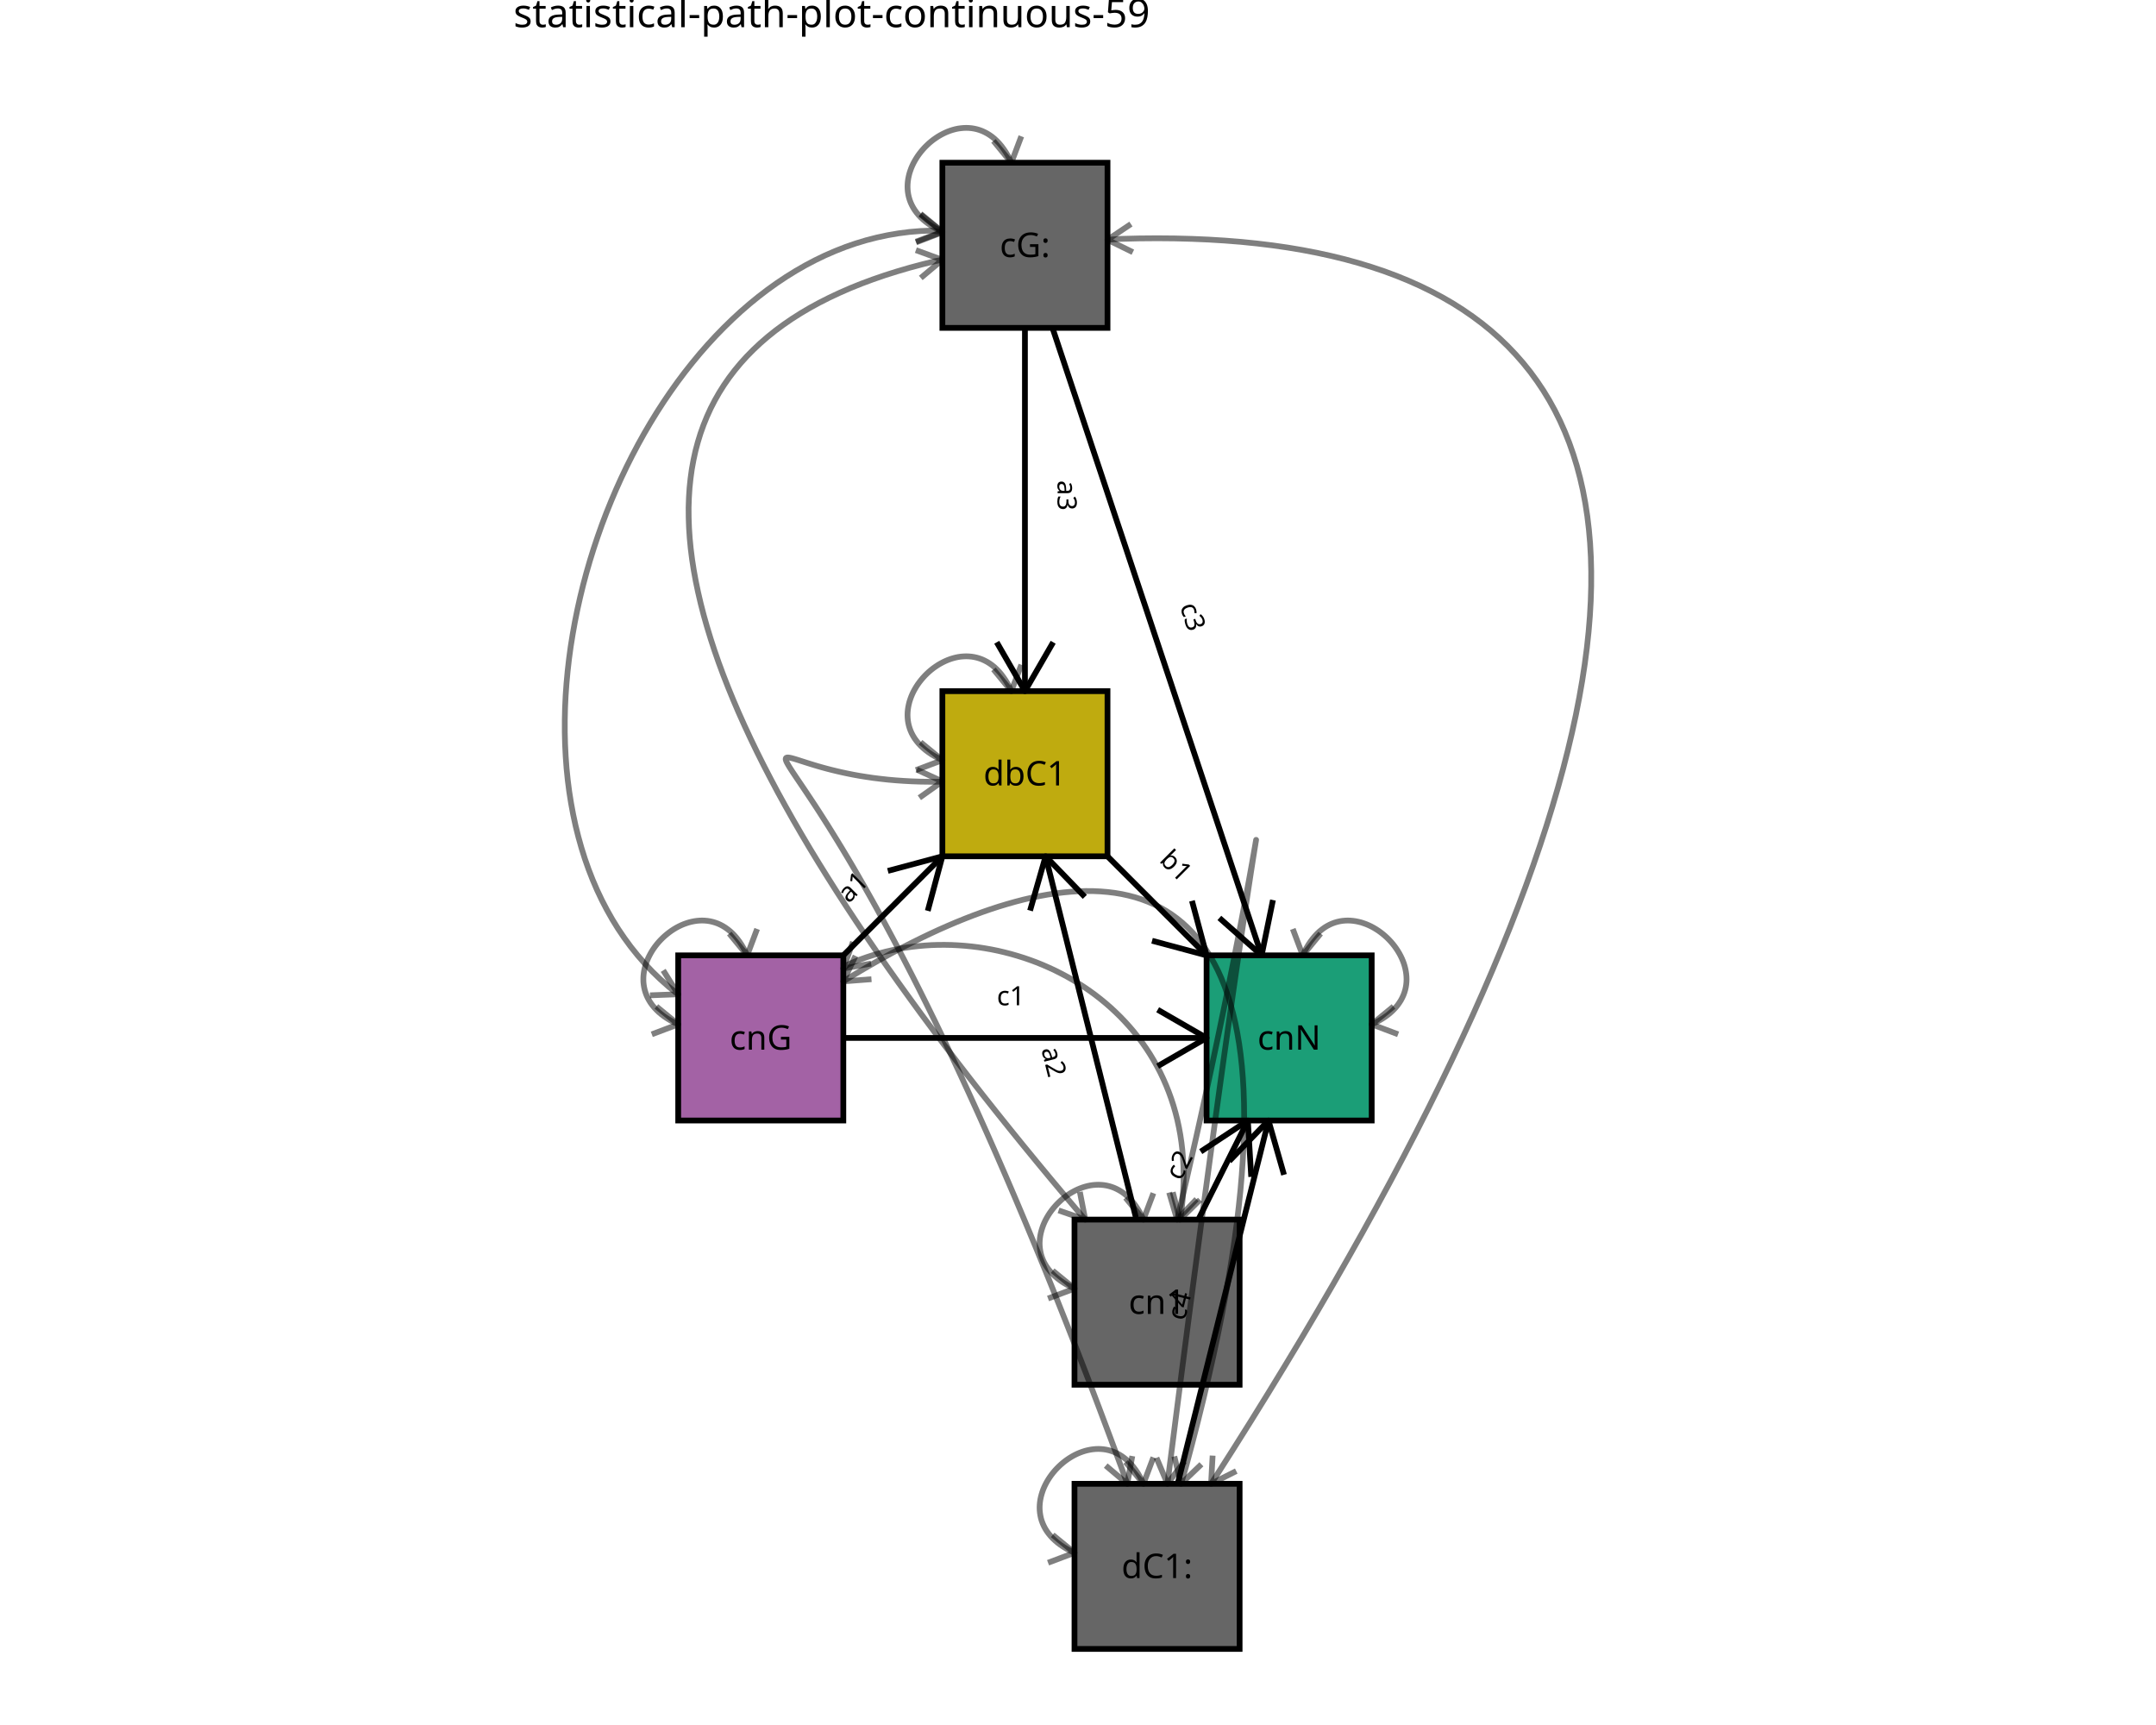
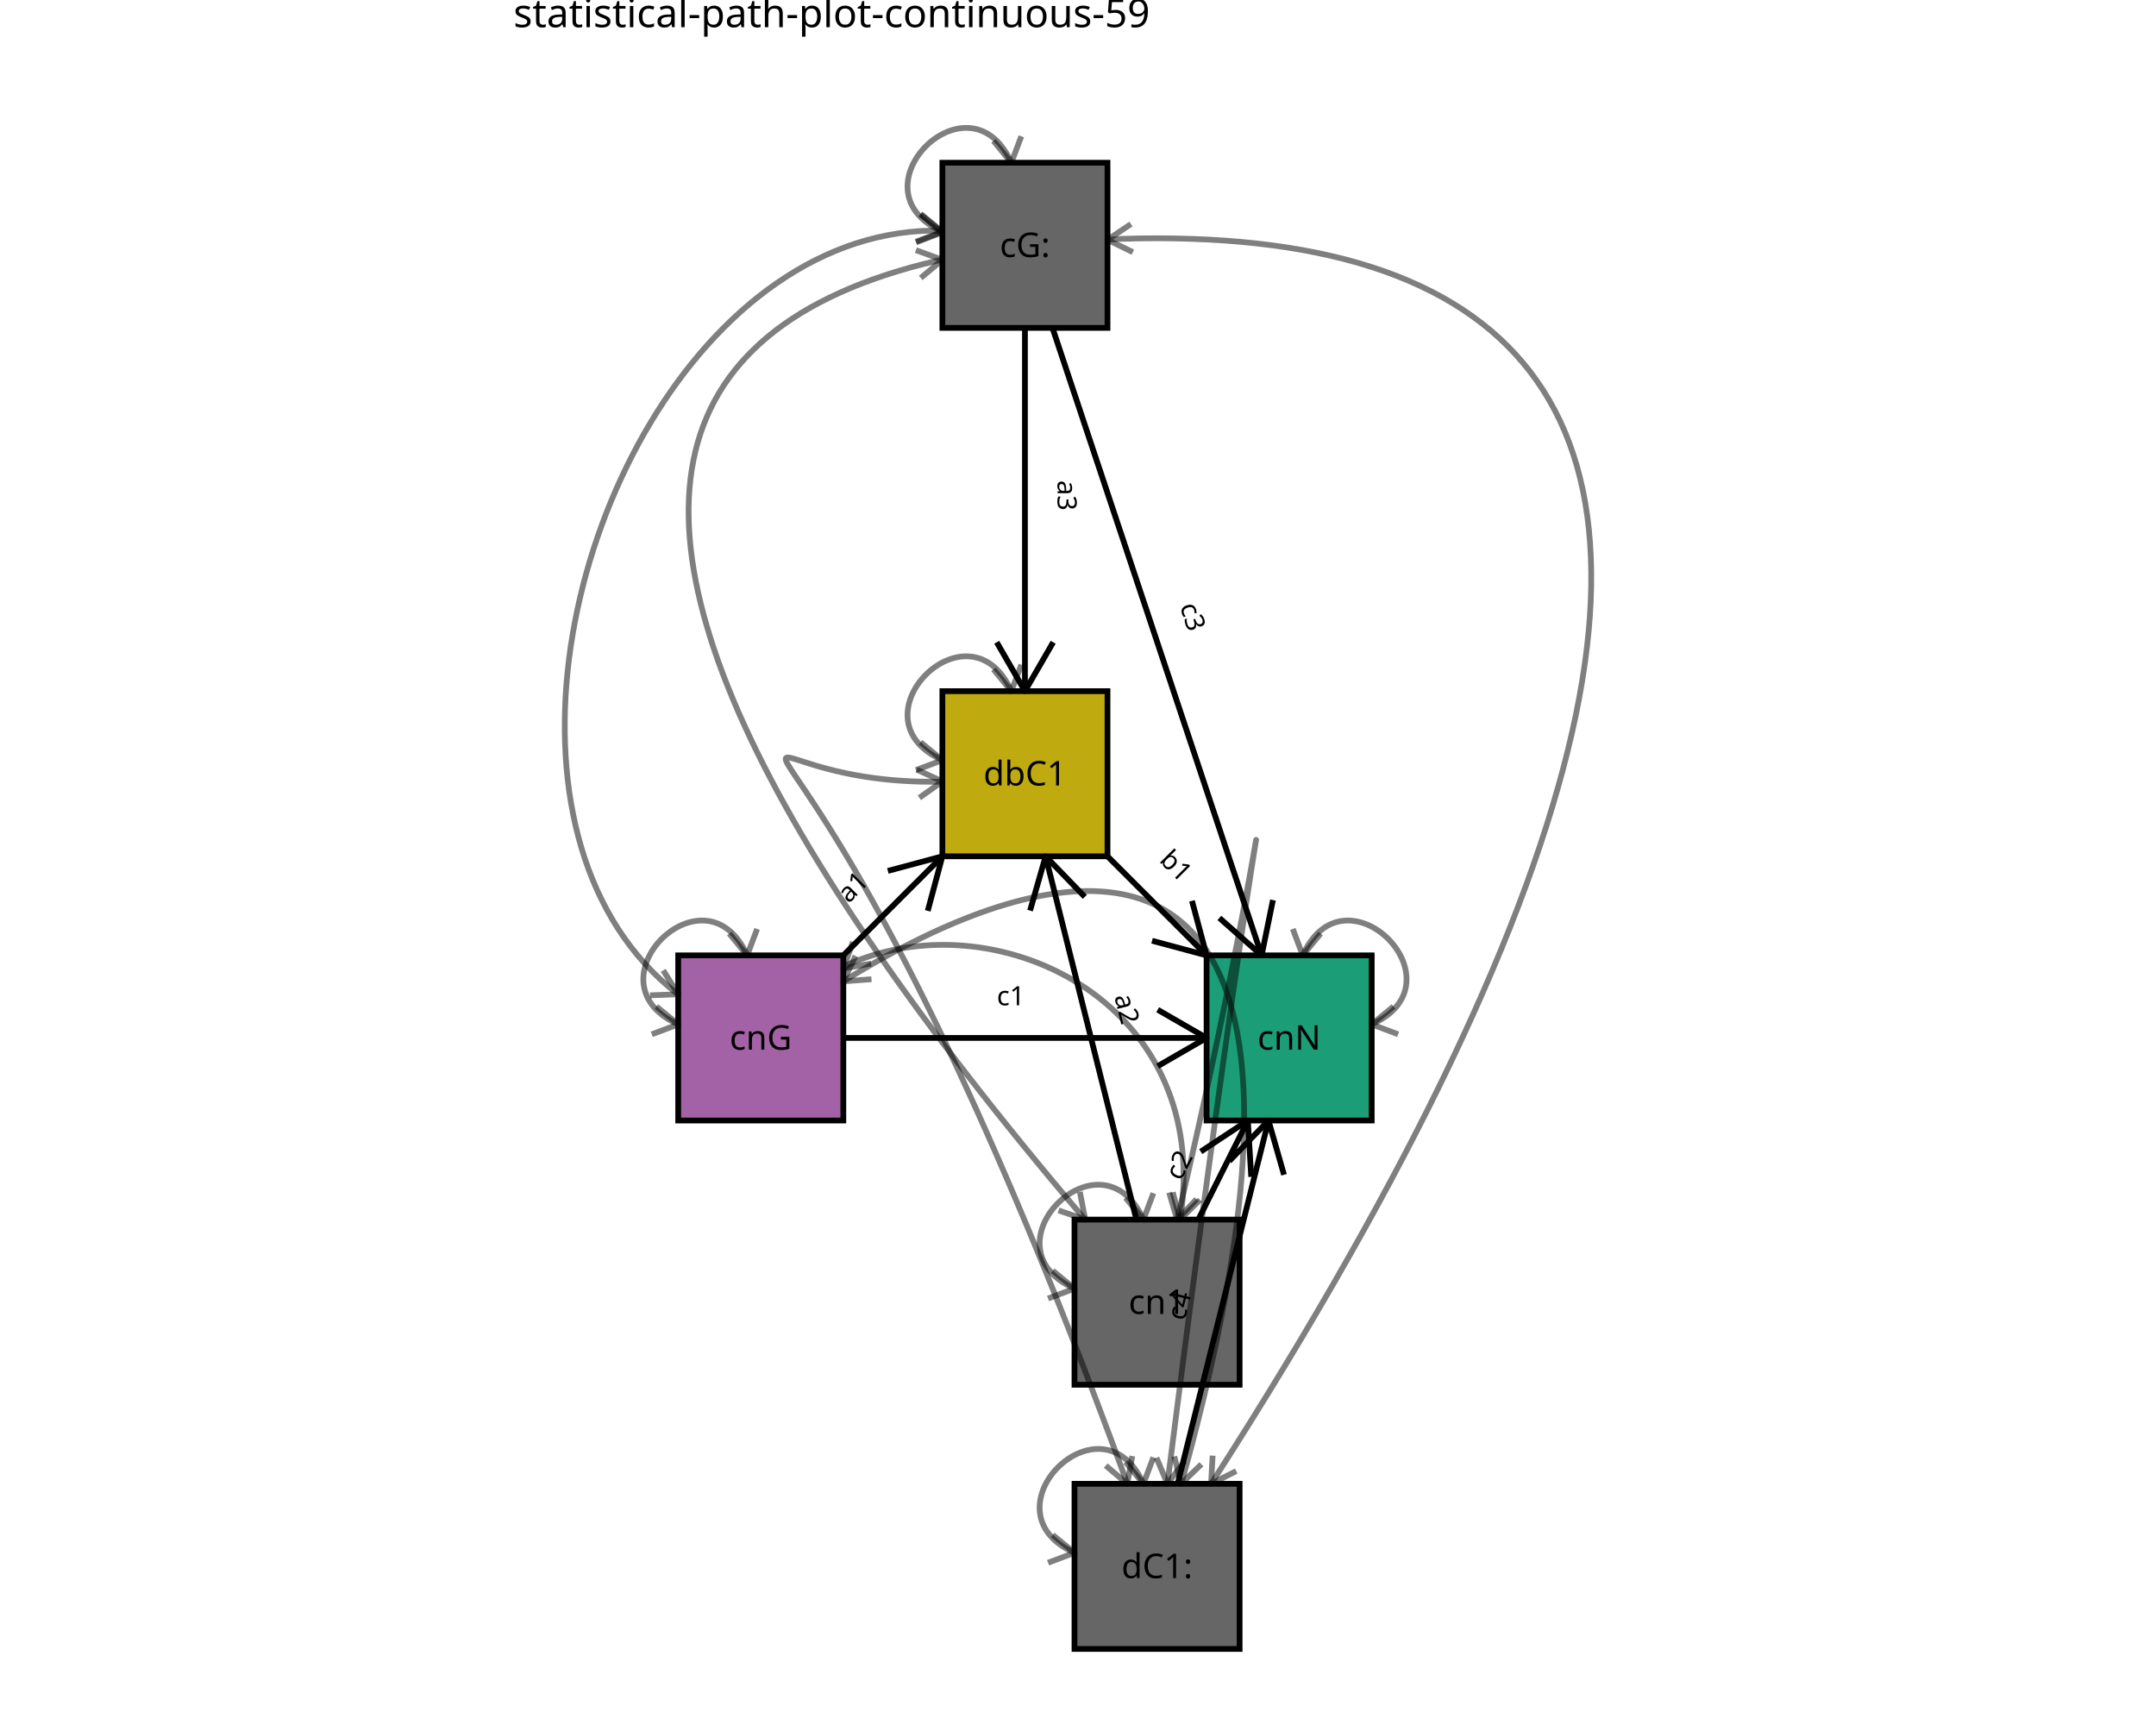
<svg xmlns="http://www.w3.org/2000/svg" class="svglite" data-engine-version="2.0" width="720.00pt" height="576.00pt" viewBox="0 0 720.00 576.00">
  <defs>
    <style type="text/css">
    .svglite line, .svglite polyline, .svglite polygon, .svglite path, .svglite rect, .svglite circle {
      fill: none;
      stroke: #000000;
      stroke-linecap: round;
      stroke-linejoin: round;
      stroke-miterlimit: 10.00;
    }
  </style>
  </defs>
  <rect width="100%" height="100%" style="stroke: none; fill: #FFFFFF;" />
  <defs>
    <clipPath id="cpMC4wMHw3MjAuMDB8MC4wMHw1NzYuMDA=">
      <rect x="0.00" y="0.00" width="720.00" height="576.00" />
    </clipPath>
  </defs>
  <g clip-path="url(#cpMC4wMHw3MjAuMDB8MC4wMHw1NzYuMDA=)">
</g>
  <defs>
    <clipPath id="cpMTcxLjQ3fDU0OC41M3wwLjAwfDU3Ni4wMA==">
      <rect x="171.47" y="0.00" width="377.07" height="576.00" />
    </clipPath>
  </defs>
  <g clip-path="url(#cpMTcxLjQ3fDU0OC41M3wwLjAwfDU3Ni4wMA==)">
    <rect x="171.47" y="0.00" width="377.07" height="576.00" style="stroke-width: 10.67; stroke: none;" />
  </g>
  <g clip-path="url(#cpMC4wMHw3MjAuMDB8MC4wMHw1NzYuMDA=)">
</g>
  <defs>
    <clipPath id="cpMTcxLjQ3fDU0OC41M3wxNy4zMHw1NzYuMDA=">
      <rect x="171.47" y="17.30" width="377.07" height="558.70" />
    </clipPath>
  </defs>
  <g clip-path="url(#cpMTcxLjQ3fDU0OC41M3wxNy4zMHw1NzYuMDA=)">
    <rect x="171.47" y="17.30" width="377.07" height="558.70" style="stroke-width: 10.67; stroke: none;" />
    <rect x="226.49" y="319.01" width="55.14" height="55.14" style="stroke-width: 1.92; stroke-linecap: butt; stroke-linejoin: miter; fill: #A362A5;" />
    <rect x="402.94" y="319.01" width="55.14" height="55.14" style="stroke-width: 1.92; stroke-linecap: butt; stroke-linejoin: miter; fill: #1B9E77;" />
    <rect x="314.71" y="230.79" width="55.14" height="55.14" style="stroke-width: 1.92; stroke-linecap: butt; stroke-linejoin: miter; fill: #BFAB0F;" />
    <rect x="358.83" y="407.24" width="55.14" height="55.14" style="stroke-width: 1.92; stroke-linecap: butt; stroke-linejoin: miter; fill: #666666;" />
    <rect x="314.71" y="54.34" width="55.14" height="55.14" style="stroke-width: 1.92; stroke-linecap: butt; stroke-linejoin: miter; fill: #666666;" />
    <rect x="358.83" y="495.46" width="55.14" height="55.14" style="stroke-width: 1.92; stroke-linecap: butt; stroke-linejoin: miter; fill: #666666;" />
    <polyline points="281.63,346.58 282.58,346.58 284.36,346.58 286.14,346.58 287.92,346.58 289.71,346.58 291.49,346.58 293.27,346.58 295.05,346.58 296.83,346.58 298.62,346.58 300.40,346.58 302.18,346.58 303.96,346.58 305.75,346.58 307.53,346.58 309.31,346.58 311.09,346.58 312.88,346.58 314.66,346.58 316.44,346.58 318.22,346.58 320.00,346.58 321.79,346.58 323.57,346.58 325.35,346.58 327.13,346.58 328.92,346.58 330.70,346.58 332.48,346.58 334.26,346.58 336.05,346.58 337.83,346.58 339.61,346.58 341.39,346.58 343.17,346.58 344.96,346.58 346.74,346.58 348.52,346.58 350.30,346.58 352.09,346.58 353.87,346.58 355.65,346.58 357.43,346.58 359.22,346.58 361.00,346.58 362.78,346.58 364.56,346.58 366.34,346.58 368.13,346.58 369.91,346.58 371.69,346.58 373.47,346.58 375.26,346.58 377.04,346.58 378.82,346.58 380.60,346.58 382.39,346.58 384.17,346.58 385.95,346.58 387.73,346.58 389.51,346.58 391.30,346.58 393.08,346.58 394.86,346.58 396.64,346.58 398.43,346.58 400.21,346.58 401.99,346.58 402.94,346.58 " style="stroke-width: 1.92; stroke-linecap: butt;" />
    <polyline points="386.61,356.01 402.94,346.58 386.61,337.16 " style="stroke-width: 1.92; stroke-linecap: butt;" />
    <polyline points="281.63,319.01 281.68,318.96 282.58,318.07 283.47,317.18 284.36,316.29 285.25,315.39 286.14,314.50 287.03,313.61 287.92,312.72 288.81,311.83 289.71,310.94 290.60,310.05 291.49,309.16 292.38,308.26 293.27,307.37 294.16,306.48 295.05,305.59 295.94,304.70 296.83,303.81 297.73,302.92 298.62,302.03 299.51,301.14 300.40,300.24 301.29,299.35 302.18,298.46 303.07,297.57 303.96,296.68 304.85,295.79 305.75,294.90 306.64,294.01 307.53,293.12 308.42,292.22 309.31,291.33 310.20,290.44 311.09,289.55 311.98,288.66 312.88,287.77 313.77,286.88 314.66,285.99 314.71,285.93 " style="stroke-width: 1.92; stroke-linecap: butt;" />
    <polyline points="309.83,304.14 314.71,285.93 296.50,290.81 " style="stroke-width: 1.92; stroke-linecap: butt;" />
    <polyline points="369.85,285.93 369.91,285.99 370.80,286.88 371.69,287.77 372.58,288.66 373.47,289.55 374.37,290.44 375.26,291.33 376.15,292.22 377.04,293.12 377.93,294.01 378.82,294.90 379.71,295.79 380.60,296.68 381.49,297.57 382.39,298.46 383.28,299.35 384.17,300.24 385.06,301.14 385.95,302.03 386.84,302.92 387.73,303.81 388.62,304.70 389.51,305.59 390.41,306.48 391.30,307.37 392.19,308.26 393.08,309.16 393.97,310.05 394.86,310.94 395.75,311.83 396.64,312.72 397.54,313.61 398.43,314.50 399.32,315.39 400.21,316.29 401.10,317.18 401.99,318.07 402.88,318.96 402.94,319.01 " style="stroke-width: 1.92; stroke-linecap: butt;" />
    <polyline points="384.73,314.13 402.94,319.01 398.06,300.80 " style="stroke-width: 1.92; stroke-linecap: butt;" />
    <polyline points="400.18,407.24 400.21,407.18 400.65,406.29 401.10,405.40 401.55,404.51 401.99,403.62 402.44,402.73 402.88,401.84 403.33,400.95 403.77,400.05 404.22,399.16 404.66,398.27 405.11,397.38 405.56,396.49 406.00,395.60 406.45,394.71 406.89,393.82 407.34,392.93 407.78,392.03 408.23,391.14 408.67,390.25 409.12,389.36 409.57,388.47 410.01,387.58 410.46,386.69 410.90,385.80 411.35,384.90 411.79,384.01 412.24,383.12 412.69,382.23 413.13,381.34 413.58,380.45 414.02,379.56 414.47,378.67 414.91,377.78 415.36,376.88 415.80,375.99 416.25,375.10 416.70,374.21 416.72,374.16 " style="stroke-width: 1.92; stroke-linecap: butt;" />
    <polyline points="417.85,392.97 416.72,374.16 400.99,384.54 " style="stroke-width: 1.92; stroke-linecap: butt;" />
    <polyline points="379.50,407.24 379.27,406.29 378.82,404.51 378.38,402.73 377.93,400.95 377.48,399.16 377.04,397.38 376.59,395.60 376.15,393.82 375.70,392.03 375.26,390.25 374.81,388.47 374.37,386.69 373.92,384.90 373.47,383.12 373.03,381.34 372.58,379.56 372.14,377.78 371.69,375.99 371.25,374.21 370.80,372.43 370.36,370.65 369.91,368.86 369.46,367.08 369.02,365.30 368.57,363.52 368.13,361.73 367.68,359.95 367.24,358.17 366.79,356.39 366.34,354.61 365.90,352.82 365.45,351.04 365.01,349.26 364.56,347.48 364.12,345.69 363.67,343.91 363.23,342.13 362.78,340.35 362.33,338.56 361.89,336.78 361.44,335.00 361.00,333.22 360.55,331.44 360.11,329.65 359.66,327.87 359.22,326.09 358.77,324.31 358.32,322.52 357.88,320.74 357.43,318.96 356.99,317.18 356.54,315.39 356.10,313.61 355.65,311.83 355.21,310.05 354.76,308.26 354.31,306.48 353.87,304.70 353.42,302.92 352.98,301.14 352.53,299.35 352.09,297.57 351.64,295.79 351.20,294.01 350.75,292.22 350.30,290.44 349.86,288.66 349.41,286.88 349.18,285.93 " style="stroke-width: 1.92; stroke-linecap: butt;" />
    <polyline points="362.28,299.48 349.18,285.93 343.99,304.06 " style="stroke-width: 1.92; stroke-linecap: butt;" />
    <polyline points="351.47,109.48 352.09,111.32 352.98,113.99 353.87,116.67 354.76,119.34 355.65,122.01 356.54,124.69 357.43,127.36 358.32,130.03 359.22,132.71 360.11,135.38 361.00,138.05 361.89,140.73 362.78,143.40 363.67,146.07 364.56,148.75 365.45,151.42 366.34,154.09 367.24,156.77 368.13,159.44 369.02,162.11 369.91,164.79 370.80,167.46 371.69,170.14 372.58,172.81 373.47,175.48 374.37,178.16 375.26,180.83 376.15,183.50 377.04,186.18 377.93,188.85 378.82,191.52 379.71,194.20 380.60,196.87 381.49,199.54 382.39,202.22 383.28,204.89 384.17,207.56 385.06,210.24 385.95,212.91 386.84,215.58 387.73,218.26 388.62,220.93 389.51,223.60 390.41,226.28 391.30,228.95 392.19,231.63 393.08,234.30 393.97,236.97 394.86,239.65 395.75,242.32 396.64,244.99 397.54,247.67 398.43,250.34 399.32,253.01 400.21,255.69 401.10,258.36 401.99,261.03 402.88,263.71 403.77,266.38 404.66,269.05 405.56,271.73 406.45,274.40 407.34,277.07 408.23,279.75 409.12,282.42 410.01,285.09 410.90,287.77 411.79,290.44 412.69,293.12 413.58,295.79 414.47,298.46 415.36,301.14 416.25,303.81 417.14,306.48 418.03,309.16 418.92,311.83 419.81,314.50 420.71,317.18 421.32,319.01 " style="stroke-width: 1.92; stroke-linecap: butt;" />
    <polyline points="407.21,306.51 421.32,319.01 425.10,300.54 " style="stroke-width: 1.92; stroke-linecap: butt;" />
    <polyline points="342.28,109.48 342.28,110.43 342.28,112.21 342.28,113.99 342.28,115.77 342.28,117.56 342.28,119.34 342.28,121.12 342.28,122.90 342.28,124.69 342.28,126.47 342.28,128.25 342.28,130.03 342.28,131.82 342.28,133.60 342.28,135.38 342.28,137.16 342.28,138.94 342.28,140.73 342.28,142.51 342.28,144.29 342.28,146.07 342.28,147.86 342.28,149.64 342.28,151.42 342.28,153.20 342.28,154.99 342.28,156.77 342.28,158.55 342.28,160.33 342.28,162.11 342.28,163.90 342.28,165.68 342.28,167.46 342.28,169.24 342.28,171.03 342.28,172.81 342.28,174.59 342.28,176.37 342.28,178.16 342.28,179.94 342.28,181.72 342.28,183.50 342.28,185.28 342.28,187.07 342.28,188.85 342.28,190.63 342.28,192.41 342.28,194.20 342.28,195.98 342.28,197.76 342.28,199.54 342.28,201.33 342.28,203.11 342.28,204.89 342.28,206.67 342.28,208.46 342.28,210.24 342.28,212.02 342.28,213.80 342.28,215.58 342.28,217.37 342.28,219.15 342.28,220.93 342.28,222.71 342.28,224.50 342.28,226.28 342.28,228.06 342.28,229.84 342.28,230.79 " style="stroke-width: 1.92; stroke-linecap: butt;" />
    <polyline points="332.86,214.46 342.28,230.79 351.71,214.46 " style="stroke-width: 1.92; stroke-linecap: butt;" />
    <polyline points="393.29,495.46 393.53,494.52 393.97,492.74 394.42,490.95 394.86,489.17 395.31,487.39 395.75,485.61 396.20,483.82 396.64,482.04 397.09,480.26 397.54,478.48 397.98,476.69 398.43,474.91 398.87,473.13 399.32,471.35 399.76,469.56 400.21,467.78 400.65,466.00 401.10,464.22 401.55,462.44 401.99,460.65 402.44,458.87 402.88,457.09 403.33,455.31 403.77,453.52 404.22,451.74 404.66,449.96 405.11,448.18 405.56,446.39 406.00,444.61 406.45,442.83 406.89,441.05 407.34,439.27 407.78,437.48 408.23,435.70 408.67,433.92 409.12,432.14 409.57,430.35 410.01,428.57 410.46,426.79 410.90,425.01 411.35,423.22 411.79,421.44 412.24,419.66 412.69,417.88 413.13,416.10 413.58,414.31 414.02,412.53 414.47,410.75 414.91,408.97 415.36,407.18 415.80,405.40 416.25,403.62 416.70,401.84 417.14,400.05 417.59,398.27 418.03,396.49 418.48,394.71 418.92,392.93 419.37,391.14 419.81,389.36 420.26,387.58 420.71,385.80 421.15,384.01 421.60,382.23 422.04,380.45 422.49,378.67 422.93,376.88 423.38,375.10 423.62,374.16 " style="stroke-width: 1.92; stroke-linecap: butt;" />
    <polyline points="428.80,392.28 423.62,374.16 410.51,387.71 " style="stroke-width: 1.92; stroke-linecap: butt;" />
    <text x="337.59" y="335.68" text-anchor="middle" style="font-size: 8.91px; font-family: sans;" textLength="9.41px" lengthAdjust="spacingAndGlyphs">c1</text>
    <text transform="translate(286.96,298.27) rotate(-45)" text-anchor="middle" style="font-size: 8.91px; font-family: sans;" textLength="9.91px" lengthAdjust="spacingAndGlyphs">a1</text>
    <text transform="translate(390.60,291.26) rotate(-315)" text-anchor="middle" style="font-size: 8.91px; font-family: sans;" textLength="9.91px" lengthAdjust="spacingAndGlyphs">b1</text>
    <text transform="translate(396.42,390.37) rotate(-63)" text-anchor="middle" style="font-size: 8.91px; font-family: sans;" textLength="9.41px" lengthAdjust="spacingAndGlyphs">c2</text>
-     <text transform="translate(348.95,355.24) rotate(-284)" text-anchor="middle" style="font-size: 8.91px; font-family: sans;" textLength="9.91px" lengthAdjust="spacingAndGlyphs">a2</text>
+     <text transform="translate(373.34,337.63) rotate(-284)" text-anchor="middle" style="font-size: 8.91px; font-family: sans;" textLength="9.91px" lengthAdjust="spacingAndGlyphs">a2</text>
    <text transform="translate(395.42,206.84) rotate(-288)" text-anchor="middle" style="font-size: 8.91px; font-family: sans;" textLength="9.41px" lengthAdjust="spacingAndGlyphs">c3</text>
    <text transform="translate(353.19,165.44) rotate(-270)" text-anchor="middle" style="font-size: 8.91px; font-family: sans;" textLength="9.91px" lengthAdjust="spacingAndGlyphs">a3</text>
    <text transform="translate(396.74,436.69) rotate(-76)" text-anchor="middle" style="font-size: 8.91px; font-family: sans;" textLength="9.41px" lengthAdjust="spacingAndGlyphs">c4</text>
    <text x="254.06" y="350.50" text-anchor="middle" style="font-size: 11.38px; font-family: sans;" textLength="20.88px" lengthAdjust="spacingAndGlyphs">cnG</text>
    <text x="430.51" y="350.50" text-anchor="middle" style="font-size: 11.38px; font-family: sans;" textLength="20.25px" lengthAdjust="spacingAndGlyphs">cnN</text>
    <text x="342.28" y="262.28" text-anchor="middle" style="font-size: 11.38px; font-family: sans;" textLength="27.21px" lengthAdjust="spacingAndGlyphs">dbC1</text>
    <text x="386.40" y="438.73" text-anchor="middle" style="font-size: 11.38px; font-family: sans;" textLength="18.36px" lengthAdjust="spacingAndGlyphs">cn1</text>
    <text x="342.28" y="85.83" text-anchor="middle" style="font-size: 11.38px; font-family: sans;" textLength="17.71px" lengthAdjust="spacingAndGlyphs">cG:</text>
    <text x="386.40" y="526.95" text-anchor="middle" style="font-size: 11.38px; font-family: sans;" textLength="24.04px" lengthAdjust="spacingAndGlyphs">dC1:</text>
    <polyline points="281.63,327.69 281.87,327.53 284.74,325.77 287.61,324.05 290.50,322.36 293.39,320.71 296.28,319.10 299.17,317.53 302.07,316.01 304.97,314.54 307.86,313.11 310.75,311.73 313.63,310.40 316.51,309.13 319.37,307.91 322.23,306.75 325.07,305.65 327.90,304.61 330.72,303.63 333.51,302.72 336.29,301.88 339.05,301.10 341.79,300.39 344.50,299.76 347.18,299.20 349.84,298.72 352.48,298.32 355.08,298.00 357.65,297.76 360.18,297.60 362.68,297.53 365.14,297.55 367.57,297.66 369.95,297.86 372.30,298.15 374.60,298.54 376.85,299.03 379.06,299.61 381.22,300.30 383.33,301.09 385.39,301.98 387.39,302.99 389.34,304.10 391.24,305.32 393.07,306.66 394.85,308.11 396.56,309.67 398.21,311.36 399.80,313.16 401.32,315.09 402.77,317.14 404.16,319.32 405.47,321.63 406.71,324.06 407.87,326.63 408.96,329.34 409.97,332.17 410.90,335.15 411.75,338.26 412.52,341.52 413.20,344.92 413.80,348.46 414.31,352.16 414.73,356.00 415.06,359.99 415.30,364.13 415.44,368.43 415.49,372.89 415.44,377.51 415.29,382.28 415.04,387.22 414.69,392.32 414.24,397.59 413.67,403.03 413.01,408.63 412.23,414.41 411.34,420.37 410.34,426.50 409.23,432.80 408.00,439.29 406.65,445.95 405.19,452.81 403.60,459.84 401.90,467.07 400.07,474.48 398.11,482.08 396.03,489.88 394.40,495.46 " style="stroke-width: 1.92; stroke: #000000; stroke-opacity: 0.50; stroke-linecap: butt;" />
    <polyline points="285.70,319.19 281.63,327.69 291.03,326.97 " style="stroke-width: 1.92; stroke: #000000; stroke-opacity: 0.50; stroke-linecap: butt;" />
    <polyline points="392.16,486.31 394.40,495.46 401.21,488.94 " style="stroke-width: 1.92; stroke: #000000; stroke-opacity: 0.50; stroke-linecap: butt;" />
    <polyline points="226.49,332.00 226.20,331.85 223.30,329.48 220.53,327.01 217.87,324.44 215.34,321.76 212.94,319.00 210.65,316.14 208.48,313.18 206.43,310.15 204.50,307.03 202.69,303.83 200.99,300.56 199.40,297.21 197.93,293.79 196.57,290.31 195.32,286.76 194.19,283.16 193.16,279.50 192.23,275.78 191.42,272.01 190.71,268.20 190.10,264.35 189.60,260.45 189.20,256.52 188.91,252.55 188.71,248.56 188.61,244.53 188.61,240.49 188.70,236.42 188.89,232.34 189.18,228.24 189.56,224.13 190.03,220.01 190.59,215.89 191.25,211.77 191.99,207.65 192.82,203.54 193.74,199.43 194.74,195.34 195.83,191.26 197.00,187.21 198.26,183.17 199.60,179.16 201.01,175.18 202.51,171.23 204.09,167.32 205.74,163.44 207.47,159.61 209.27,155.82 211.15,152.08 213.10,148.39 215.12,144.75 217.21,141.18 219.37,137.66 221.60,134.21 223.90,130.83 226.26,127.52 228.69,124.28 231.19,121.12 233.74,118.04 236.36,115.05 239.04,112.14 241.78,109.33 244.58,106.61 247.43,103.98 250.34,101.46 253.31,99.04 256.33,96.73 259.40,94.53 262.53,92.44 265.71,90.47 268.93,88.62 272.21,86.89 275.53,85.29 278.91,83.82 282.32,82.48 285.78,81.28 289.29,80.22 292.83,79.31 296.42,78.54 300.05,77.92 303.71,77.45 307.42,77.14 311.16,76.99 314.71,77.55 " style="stroke-width: 1.92; stroke: #000000; stroke-opacity: 0.50; stroke-linecap: butt;" />
    <polyline points="217.07,332.35 226.49,332.00 221.48,324.02 " style="stroke-width: 1.92; stroke: #000000; stroke-opacity: 0.50; stroke-linecap: butt;" />
    <polyline points="305.91,80.93 314.71,77.55 307.39,71.62 " style="stroke-width: 1.92; stroke: #000000; stroke-opacity: 0.50; stroke-linecap: butt;" />
    <polyline points="281.63,323.39 283.25,322.03 285.28,321.16 287.33,320.36 289.41,319.62 291.51,318.94 293.63,318.33 295.77,317.77 297.92,317.28 300.09,316.84 302.27,316.47 304.47,316.16 306.67,315.91 308.88,315.72 311.10,315.58 313.32,315.51 315.55,315.50 317.78,315.54 320.00,315.65 322.23,315.81 324.45,316.03 326.67,316.30 328.88,316.64 331.09,317.03 333.28,317.48 335.46,317.99 337.63,318.55 339.78,319.17 341.92,319.84 344.04,320.57 346.14,321.35 348.22,322.19 350.27,323.09 352.31,324.03 354.31,325.04 356.29,326.09 358.24,327.20 360.15,328.37 362.04,329.58 363.89,330.85 365.70,332.17 367.48,333.55 369.21,334.97 370.91,336.45 372.56,337.98 374.17,339.56 375.73,341.19 377.25,342.87 378.72,344.60 380.13,346.39 381.49,348.22 382.80,350.10 384.06,352.03 385.25,354.01 386.39,356.04 387.47,358.11 388.48,360.24 389.43,362.41 390.32,364.63 391.14,366.90 391.89,369.21 392.57,371.58 393.18,373.98 393.71,376.44 394.17,378.94 394.55,381.48 394.85,384.07 395.07,386.71 395.22,389.39 395.27,392.12 395.25,394.89 395.13,397.70 394.93,400.56 394.64,403.46 394.25,406.41 394.02,407.24 " style="stroke-width: 1.92; stroke: #000000; stroke-opacity: 0.50; stroke-linecap: butt;" />
    <polyline points="284.84,314.53 281.63,323.39 290.91,321.74 " style="stroke-width: 1.92; stroke: #000000; stroke-opacity: 0.50; stroke-linecap: butt;" />
    <polyline points="391.65,398.11 394.02,407.24 400.74,400.63 " style="stroke-width: 1.92; stroke: #000000; stroke-opacity: 0.50; stroke-linecap: butt;" />
    <polyline points="376.46,495.46 374.61,490.33 370.79,480.03 367.03,470.02 363.33,460.30 359.68,450.87 356.09,441.72 352.56,432.85 349.09,424.26 345.67,415.93 342.32,407.87 339.03,400.07 335.80,392.53 332.63,385.24 329.52,378.20 326.47,371.40 323.49,364.85 320.57,358.53 317.72,352.44 314.93,346.59 312.21,340.96 309.55,335.55 306.96,330.35 304.44,325.37 301.98,320.60 299.60,316.03 297.28,311.66 295.03,307.48 292.85,303.50 290.74,299.71 288.70,296.10 286.73,292.67 284.84,289.41 283.02,286.33 281.27,283.42 279.59,280.66 277.99,278.07 276.47,275.63 275.01,273.34 273.64,271.20 272.34,269.20 271.12,267.35 269.97,265.62 268.91,264.03 267.92,262.56 267.01,261.21 266.18,259.99 265.43,258.87 264.76,257.87 264.18,256.98 263.67,256.18 263.25,255.48 262.91,254.88 262.65,254.37 262.48,253.94 262.39,253.59 262.39,253.32 262.47,253.13 262.64,253.00 262.90,252.94 263.24,252.94 263.67,252.99 264.19,253.10 264.80,253.26 265.50,253.46 266.28,253.70 267.16,253.98 268.13,254.29 269.19,254.63 270.34,254.99 271.59,255.38 272.93,255.78 274.36,256.19 275.89,256.61 277.51,257.03 279.23,257.45 281.05,257.87 282.96,258.28 284.96,258.68 287.07,259.06 289.27,259.41 291.57,259.75 293.98,260.05 296.48,260.33 299.08,260.56 301.78,260.75 304.59,260.90 307.49,261.00 310.50,261.04 313.61,261.03 314.71,260.93 " style="stroke-width: 1.92; stroke: #000000; stroke-opacity: 0.50; stroke-linecap: butt;" />
    <polyline points="369.26,489.38 376.46,495.46 378.13,486.19 " style="stroke-width: 1.92; stroke: #000000; stroke-opacity: 0.50; stroke-linecap: butt;" />
    <polyline points="307.02,266.38 314.71,260.93 306.15,256.99 " style="stroke-width: 1.92; stroke: #000000; stroke-opacity: 0.50; stroke-linecap: butt;" />
    <polyline points="393.09,407.24 393.93,403.78 395.09,398.83 396.23,393.95 397.33,389.14 398.41,384.40 399.47,379.74 400.49,375.16 401.49,370.66 402.46,366.24 403.41,361.91 404.33,357.66 405.22,353.50 406.08,349.44 406.92,345.46 407.73,341.58 408.51,337.80 409.27,334.12 410.00,330.54 410.70,327.07 411.38,323.70 412.02,320.44 412.64,317.29 413.24,314.25 413.81,311.33 414.35,308.53 414.86,305.84 415.35,303.28 415.80,300.84 416.24,298.53 416.64,296.34 417.02,294.29 417.37,292.36 417.69,290.58 417.99,288.93 418.26,287.42 418.50,286.05 418.72,284.82 418.91,283.74 419.07,282.81 419.21,282.02 419.31,281.39 419.40,280.92 419.45,280.60 419.48,280.44 419.48,280.44 419.45,280.60 419.40,280.93 419.31,281.42 419.21,282.09 419.07,282.93 418.91,283.94 418.72,285.13 418.50,286.49 418.26,288.04 417.99,289.77 417.69,291.68 417.37,293.79 417.02,296.08 416.64,298.56 416.24,301.23 415.80,304.11 415.35,307.18 414.86,310.45 414.35,313.92 413.81,317.60 413.24,321.48 412.64,325.57 412.02,329.88 411.38,334.39 410.70,339.13 410.00,344.08 409.27,349.25 408.51,354.64 407.73,360.26 406.92,366.10 406.08,372.17 405.22,378.47 404.33,385.01 403.41,391.78 402.46,398.79 401.49,406.03 400.49,413.52 399.47,421.26 398.41,429.23 397.33,437.46 396.23,445.94 395.09,454.67 393.93,463.65 392.74,472.90 391.53,482.40 390.28,492.16 389.87,495.46 " style="stroke-width: 1.92; stroke: #000000; stroke-opacity: 0.50; stroke-linecap: butt;" />
    <polyline points="390.44,398.19 393.09,407.24 399.60,400.42 " style="stroke-width: 1.92; stroke: #000000; stroke-opacity: 0.50; stroke-linecap: butt;" />
    <polyline points="386.21,486.78 389.87,495.46 395.56,487.95 " style="stroke-width: 1.92; stroke: #000000; stroke-opacity: 0.50; stroke-linecap: butt;" />
    <polyline points="362.42,407.24 360.69,405.25 355.79,399.46 350.98,393.71 346.26,388.01 341.62,382.35 337.07,376.73 332.60,371.15 328.22,365.62 323.93,360.13 319.73,354.69 315.61,349.29 311.59,343.94 307.65,338.63 303.81,333.36 300.05,328.14 296.39,322.97 292.82,317.84 289.34,312.76 285.95,307.72 282.66,302.74 279.46,297.80 276.36,292.90 273.35,288.06 270.43,283.26 267.62,278.51 264.90,273.81 262.28,269.15 259.75,264.55 257.33,259.99 255.00,255.49 252.77,251.03 250.65,246.63 248.62,242.27 246.69,237.97 244.87,233.71 243.15,229.51 241.53,225.36 240.01,221.26 238.60,217.21 237.30,213.22 236.10,209.28 235.00,205.39 234.01,201.55 233.13,197.77 232.35,194.04 231.68,190.36 231.12,186.74 230.67,183.17 230.33,179.66 230.10,176.20 229.98,172.80 229.96,169.45 230.07,166.16 230.28,162.92 230.61,159.75 231.04,156.62 231.60,153.56 232.26,150.55 233.05,147.60 233.94,144.71 234.96,141.87 236.09,139.09 237.33,136.37 238.70,133.71 240.18,131.11 241.78,128.57 243.50,126.09 245.34,123.67 247.30,121.31 249.38,119.01 251.59,116.77 253.91,114.59 256.36,112.47 258.93,110.41 261.62,108.42 264.44,106.48 267.38,104.61 270.45,102.80 273.64,101.06 276.96,99.38 280.41,97.76 283.98,96.20 287.68,94.71 291.51,93.29 295.47,91.92 299.56,90.63 303.78,89.39 308.13,88.23 312.61,87.13 314.71,86.76 " style="stroke-width: 1.92; stroke: #000000; stroke-opacity: 0.50; stroke-linecap: butt;" />
    <polyline points="353.51,404.17 362.42,407.24 360.62,397.99 " style="stroke-width: 1.92; stroke: #000000; stroke-opacity: 0.50; stroke-linecap: butt;" />
    <polyline points="307.49,92.81 314.71,86.76 305.86,83.53 " style="stroke-width: 1.92; stroke: #000000; stroke-opacity: 0.50; stroke-linecap: butt;" />
    <polyline points="369.85,80.06 374.34,79.76 380.42,79.61 386.39,79.56 392.25,79.61 398.00,79.76 403.63,80.00 409.15,80.34 414.55,80.77 419.84,81.31 425.02,81.94 430.08,82.67 435.02,83.50 439.85,84.43 444.56,85.46 449.15,86.58 453.63,87.81 457.98,89.14 462.22,90.56 466.33,92.09 470.33,93.72 474.20,95.45 477.95,97.28 481.58,99.21 485.09,101.24 488.47,103.38 491.73,105.62 494.87,107.96 497.88,110.40 500.76,112.95 503.52,115.60 506.15,118.36 508.66,121.22 511.04,124.18 513.28,127.25 515.41,130.42 517.40,133.70 519.26,137.08 520.99,140.57 522.59,144.17 524.06,147.87 525.39,151.67 526.60,155.59 527.67,159.61 528.61,163.74 529.41,167.98 530.08,172.32 530.61,176.77 531.01,181.33 531.27,186.00 531.39,190.78 531.38,195.67 531.23,200.67 530.94,205.78 530.51,210.99 529.94,216.32 529.23,221.76 528.38,227.31 527.39,232.97 526.26,238.74 524.98,244.62 523.56,250.62 522.00,256.73 520.29,262.95 518.44,269.28 516.45,275.73 514.31,282.28 512.02,288.96 509.59,295.74 507.00,302.65 504.28,309.66 501.40,316.79 498.37,324.04 495.19,331.40 491.87,338.87 488.39,346.46 484.76,354.17 480.98,362.00 477.05,369.94 472.97,377.99 468.73,386.17 464.34,394.46 459.79,402.87 455.09,411.40 450.23,420.04 445.22,428.81 440.05,437.69 434.73,446.70 429.24,455.82 423.60,465.06 417.80,474.42 411.84,483.90 405.72,493.50 404.44,495.46 " style="stroke-width: 1.92; stroke: #000000; stroke-opacity: 0.50; stroke-linecap: butt;" />
    <polyline points="377.68,74.81 369.85,80.06 378.32,84.21 " style="stroke-width: 1.92; stroke: #000000; stroke-opacity: 0.50; stroke-linecap: butt;" />
    <polyline points="404.96,486.05 404.44,495.46 412.85,491.21 " style="stroke-width: 1.92; stroke: #000000; stroke-opacity: 0.50; stroke-linecap: butt;" />
    <polyline points="249.52,319.01 249.51,318.99 248.90,317.71 248.26,316.52 247.59,315.40 246.90,314.37 246.18,313.42 245.44,312.54 244.68,311.73 243.89,311.00 243.09,310.35 242.27,309.76 241.44,309.24 240.60,308.79 239.74,308.40 238.87,308.08 238.00,307.82 237.12,307.62 236.23,307.48 235.34,307.40 234.45,307.37 233.56,307.40 232.67,307.48 231.79,307.61 230.91,307.79 230.03,308.01 229.17,308.29 228.31,308.60 227.46,308.96 226.63,309.36 225.81,309.80 225.01,310.28 224.23,310.79 223.47,311.34 222.73,311.92 222.01,312.53 221.31,313.17 220.64,313.84 220.00,314.53 219.39,315.25 218.81,315.99 218.26,316.76 217.75,317.54 217.28,318.34 216.84,319.16 216.44,319.99 216.08,320.83 215.76,321.69 215.49,322.56 215.26,323.43 215.08,324.31 214.95,325.20 214.87,326.09 214.85,326.98 214.87,327.87 214.96,328.76 215.10,329.65 215.30,330.53 215.56,331.40 215.88,332.27 216.26,333.12 216.72,333.97 217.23,334.80 217.82,335.62 218.48,336.42 219.21,337.20 220.01,337.97 220.89,338.71 221.84,339.43 222.88,340.12 223.99,340.79 225.19,341.43 226.47,342.04 226.49,342.04 " style="stroke-width: 1.92; stroke: #000000; stroke-opacity: 0.50; stroke-linecap: butt;" />
    <polyline points="243.54,311.73 249.52,319.01 252.84,310.19 " style="stroke-width: 1.92; stroke: #000000; stroke-opacity: 0.50; stroke-linecap: butt;" />
    <polyline points="217.67,345.37 226.49,342.04 219.20,336.07 " style="stroke-width: 1.92; stroke: #000000; stroke-opacity: 0.50; stroke-linecap: butt;" />
    <polyline points="458.08,342.04 458.10,342.04 459.38,341.43 460.57,340.79 461.69,340.12 462.72,339.43 463.68,338.71 464.56,337.97 465.36,337.20 466.09,336.42 466.75,335.62 467.33,334.80 467.85,333.97 468.30,333.12 468.69,332.27 469.01,331.40 469.27,330.53 469.47,329.65 469.61,328.76 469.69,327.87 469.72,326.98 469.69,326.09 469.61,325.20 469.48,324.31 469.30,323.43 469.08,322.56 468.81,321.69 468.49,320.83 468.13,319.99 467.73,319.16 467.29,318.34 466.81,317.54 466.30,316.76 465.75,315.99 465.17,315.25 464.56,314.53 463.92,313.84 463.26,313.17 462.56,312.53 461.84,311.92 461.10,311.34 460.34,310.79 459.55,310.28 458.75,309.80 457.94,309.36 457.10,308.96 456.26,308.60 455.40,308.29 454.54,308.01 453.66,307.79 452.78,307.61 451.89,307.48 451.00,307.40 450.11,307.37 449.22,307.40 448.33,307.48 447.45,307.62 446.57,307.82 445.69,308.08 444.83,308.40 443.97,308.79 443.12,309.24 442.29,309.76 441.48,310.35 440.67,311.00 439.89,311.73 439.13,312.54 438.39,313.42 437.67,314.37 436.97,315.40 436.30,316.52 435.66,317.71 435.05,318.99 435.05,319.01 " style="stroke-width: 1.92; stroke: #000000; stroke-opacity: 0.50; stroke-linecap: butt;" />
    <polyline points="465.37,336.07 458.08,342.04 466.90,345.37 " style="stroke-width: 1.92; stroke: #000000; stroke-opacity: 0.50; stroke-linecap: butt;" />
    <polyline points="431.73,310.19 435.05,319.01 441.03,311.73 " style="stroke-width: 1.92; stroke: #000000; stroke-opacity: 0.50; stroke-linecap: butt;" />
    <polyline points="337.74,230.79 337.74,230.77 337.13,229.49 336.49,228.29 335.82,227.18 335.12,226.15 334.41,225.19 333.66,224.31 332.90,223.51 332.12,222.78 331.32,222.12 330.50,221.54 329.67,221.02 328.82,220.57 327.97,220.18 327.10,219.86 326.23,219.60 325.34,219.40 324.46,219.26 323.57,219.18 322.68,219.15 321.79,219.18 320.90,219.25 320.01,219.38 319.13,219.56 318.26,219.79 317.39,220.06 316.53,220.38 315.69,220.74 314.86,221.14 314.04,221.58 313.24,222.05 312.46,222.57 311.69,223.11 310.95,223.69 310.23,224.30 309.54,224.94 308.87,225.61 308.23,226.31 307.62,227.03 307.04,227.77 306.49,228.53 305.98,229.31 305.50,230.12 305.06,230.93 304.66,231.76 304.30,232.61 303.99,233.47 303.71,234.33 303.49,235.21 303.31,236.09 303.18,236.97 303.10,237.86 303.07,238.75 303.10,239.65 303.18,240.53 303.32,241.42 303.52,242.30 303.78,243.18 304.10,244.04 304.49,244.90 304.94,245.74 305.46,246.58 306.05,247.39 306.70,248.19 307.43,248.98 308.24,249.74 309.11,250.48 310.07,251.20 311.10,251.90 312.22,252.56 313.41,253.20 314.69,253.82 314.71,253.82 " style="stroke-width: 1.92; stroke: #000000; stroke-opacity: 0.50; stroke-linecap: butt;" />
    <polyline points="331.77,223.50 337.74,230.79 341.07,221.97 " style="stroke-width: 1.92; stroke: #000000; stroke-opacity: 0.50; stroke-linecap: butt;" />
    <polyline points="305.89,257.14 314.71,253.82 307.42,247.84 " style="stroke-width: 1.92; stroke: #000000; stroke-opacity: 0.50; stroke-linecap: butt;" />
    <polyline points="381.85,407.24 381.85,407.22 381.24,405.94 380.60,404.74 379.93,403.63 379.24,402.60 378.52,401.64 377.78,400.76 377.01,399.96 376.23,399.23 375.43,398.57 374.61,397.98 373.78,397.47 372.93,397.02 372.08,396.63 371.21,396.31 370.34,396.05 369.46,395.85 368.57,395.71 367.68,395.63 366.79,395.60 365.90,395.63 365.01,395.70 364.12,395.83 363.24,396.01 362.37,396.24 361.50,396.51 360.65,396.83 359.80,397.19 358.97,397.59 358.15,398.03 357.35,398.50 356.57,399.02 355.80,399.56 355.06,400.14 354.34,400.75 353.65,401.39 352.98,402.06 352.34,402.76 351.73,403.48 351.15,404.22 350.60,404.98 350.09,405.76 349.61,406.57 349.17,407.38 348.77,408.21 348.41,409.06 348.10,409.92 347.83,410.78 347.60,411.66 347.42,412.54 347.29,413.42 347.21,414.31 347.18,415.20 347.21,416.10 347.30,416.98 347.44,417.87 347.63,418.75 347.89,419.63 348.22,420.49 348.60,421.35 349.05,422.19 349.57,423.03 350.16,423.84 350.82,424.64 351.54,425.43 352.35,426.19 353.23,426.93 354.18,427.65 355.22,428.35 356.33,429.01 357.53,429.65 358.80,430.27 358.83,430.27 " style="stroke-width: 1.92; stroke: #000000; stroke-opacity: 0.50; stroke-linecap: butt;" />
    <polyline points="375.88,399.95 381.85,407.24 385.18,398.42 " style="stroke-width: 1.92; stroke: #000000; stroke-opacity: 0.50; stroke-linecap: butt;" />
    <polyline points="350.00,433.59 358.83,430.27 351.54,424.29 " style="stroke-width: 1.92; stroke: #000000; stroke-opacity: 0.50; stroke-linecap: butt;" />
    <polyline points="337.74,54.34 337.74,54.32 337.13,53.04 336.49,51.84 335.82,50.73 335.12,49.70 334.41,48.74 333.66,47.86 332.90,47.06 332.12,46.33 331.32,45.67 330.50,45.09 329.67,44.57 328.82,44.12 327.97,43.73 327.10,43.41 326.23,43.15 325.34,42.95 324.46,42.81 323.57,42.73 322.68,42.70 321.79,42.73 320.90,42.81 320.01,42.93 319.13,43.11 318.26,43.34 317.39,43.61 316.53,43.93 315.69,44.29 314.86,44.69 314.04,45.13 313.24,45.60 312.46,46.12 311.69,46.66 310.95,47.24 310.23,47.85 309.54,48.50 308.87,49.16 308.23,49.86 307.62,50.58 307.04,51.32 306.49,52.08 305.98,52.87 305.50,53.67 305.06,54.48 304.66,55.32 304.30,56.16 303.99,57.02 303.71,57.88 303.49,58.76 303.31,59.64 303.18,60.52 303.10,61.41 303.07,62.30 303.10,63.20 303.18,64.08 303.32,64.97 303.52,65.85 303.78,66.73 304.10,67.59 304.49,68.45 304.94,69.29 305.46,70.13 306.05,70.94 306.70,71.74 307.43,72.53 308.24,73.29 309.11,74.03 310.07,74.75 311.10,75.45 312.22,76.11 313.41,76.75 314.69,77.37 314.71,77.37 " style="stroke-width: 1.92; stroke: #000000; stroke-opacity: 0.50; stroke-linecap: butt;" />
    <polyline points="331.77,47.05 337.74,54.34 341.07,45.52 " style="stroke-width: 1.92; stroke: #000000; stroke-opacity: 0.50; stroke-linecap: butt;" />
    <polyline points="305.89,80.69 314.71,77.37 307.42,71.39 " style="stroke-width: 1.92; stroke: #000000; stroke-opacity: 0.50; stroke-linecap: butt;" />
    <polyline points="381.85,495.46 381.85,495.44 381.24,494.16 380.60,492.97 379.93,491.85 379.24,490.82 378.52,489.86 377.78,488.99 377.01,488.18 376.23,487.45 375.43,486.80 374.61,486.21 373.78,485.69 372.93,485.24 372.08,484.85 371.21,484.53 370.34,484.27 369.46,484.07 368.57,483.93 367.68,483.85 366.79,483.82 365.90,483.85 365.01,483.93 364.12,484.06 363.24,484.24 362.37,484.46 361.50,484.74 360.65,485.05 359.80,485.41 358.97,485.81 358.15,486.25 357.35,486.73 356.57,487.24 355.80,487.79 355.06,488.37 354.34,488.98 353.65,489.62 352.98,490.29 352.34,490.98 351.73,491.70 351.15,492.44 350.60,493.21 350.09,493.99 349.61,494.79 349.17,495.61 348.77,496.44 348.41,497.28 348.10,498.14 347.83,499.01 347.60,499.88 347.42,500.76 347.29,501.65 347.21,502.54 347.18,503.43 347.21,504.32 347.30,505.21 347.44,506.10 347.63,506.98 347.89,507.85 348.22,508.72 348.60,509.57 349.05,510.42 349.57,511.25 350.16,512.07 350.82,512.87 351.54,513.65 352.35,514.41 353.23,515.16 354.18,515.88 355.22,516.57 356.33,517.24 357.53,517.88 358.80,518.49 358.83,518.49 " style="stroke-width: 1.92; stroke: #000000; stroke-opacity: 0.50; stroke-linecap: butt;" />
    <polyline points="375.88,488.18 381.85,495.46 385.18,486.64 " style="stroke-width: 1.92; stroke: #000000; stroke-opacity: 0.50; stroke-linecap: butt;" />
    <polyline points="350.00,521.82 358.83,518.49 351.54,512.52 " style="stroke-width: 1.92; stroke: #000000; stroke-opacity: 0.50; stroke-linecap: butt;" />
  </g>
  <g clip-path="url(#cpMC4wMHw3MjAuMDB8MC4wMHw1NzYuMDA=)">
    <text x="171.47" y="9.08" style="font-size: 13.20px; font-family: sans;" textLength="197.39px" lengthAdjust="spacingAndGlyphs">statistical-path-plot-continuous-59</text>
  </g>
</svg>
